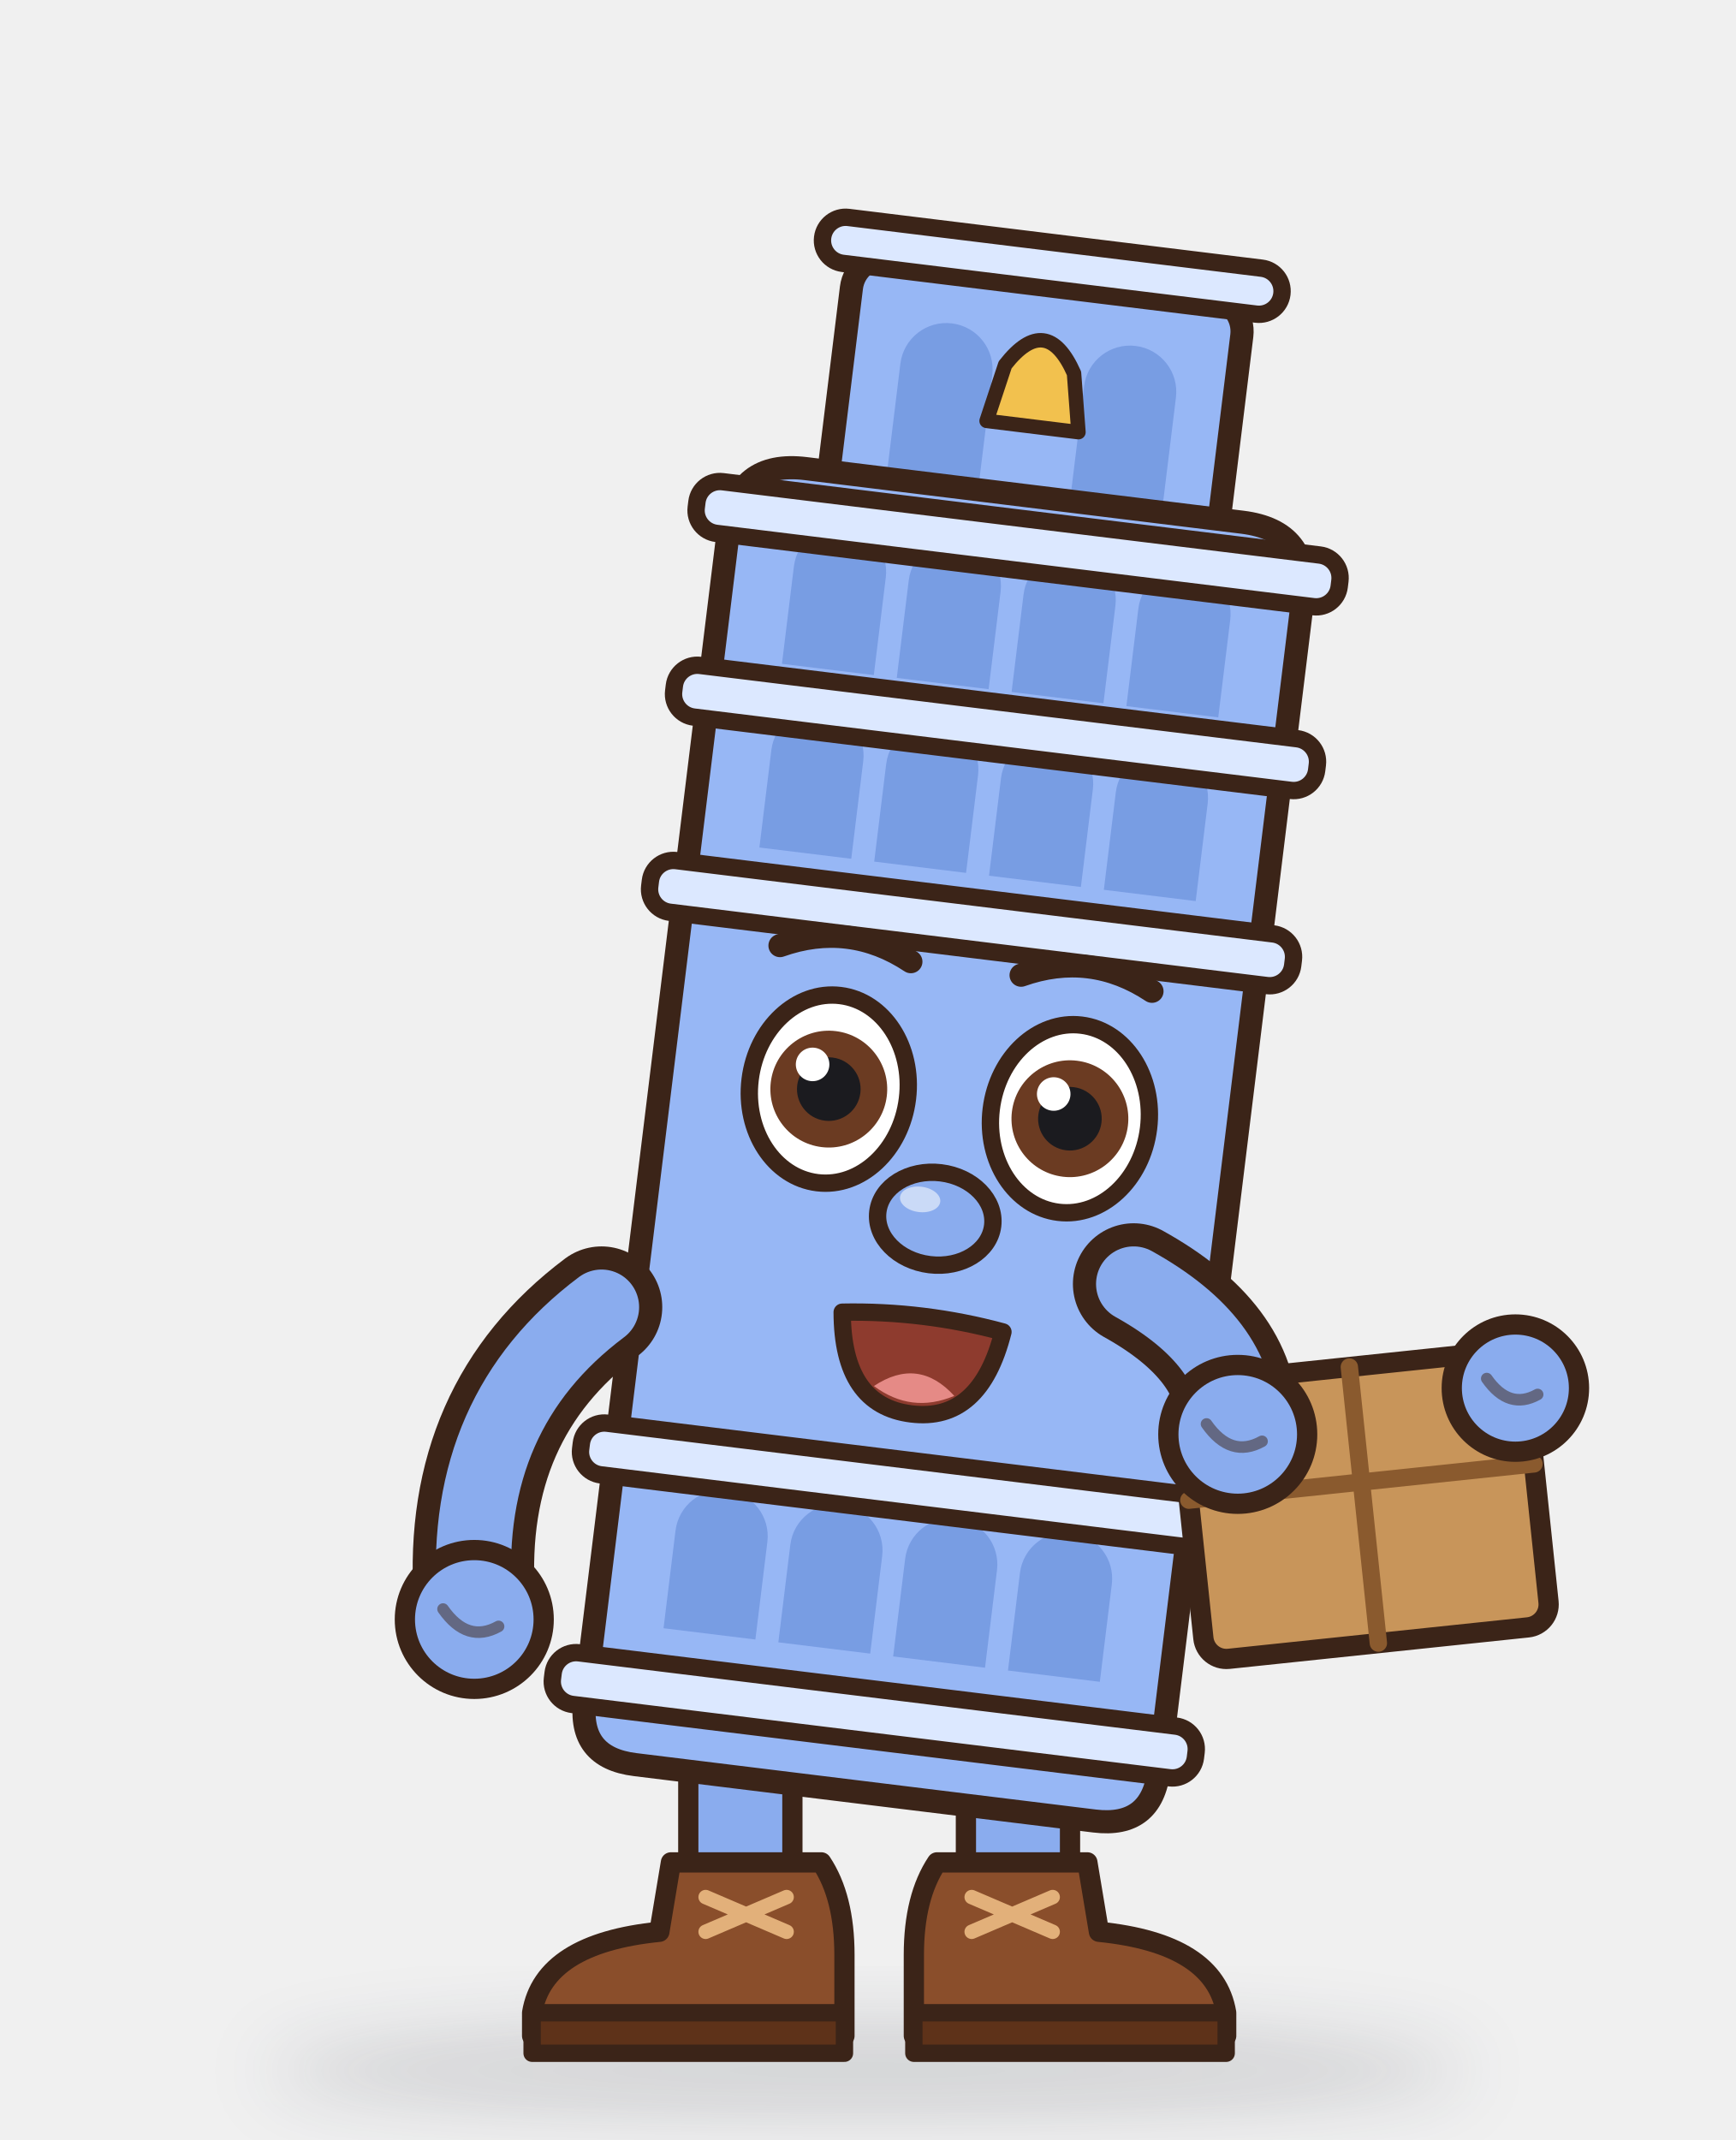
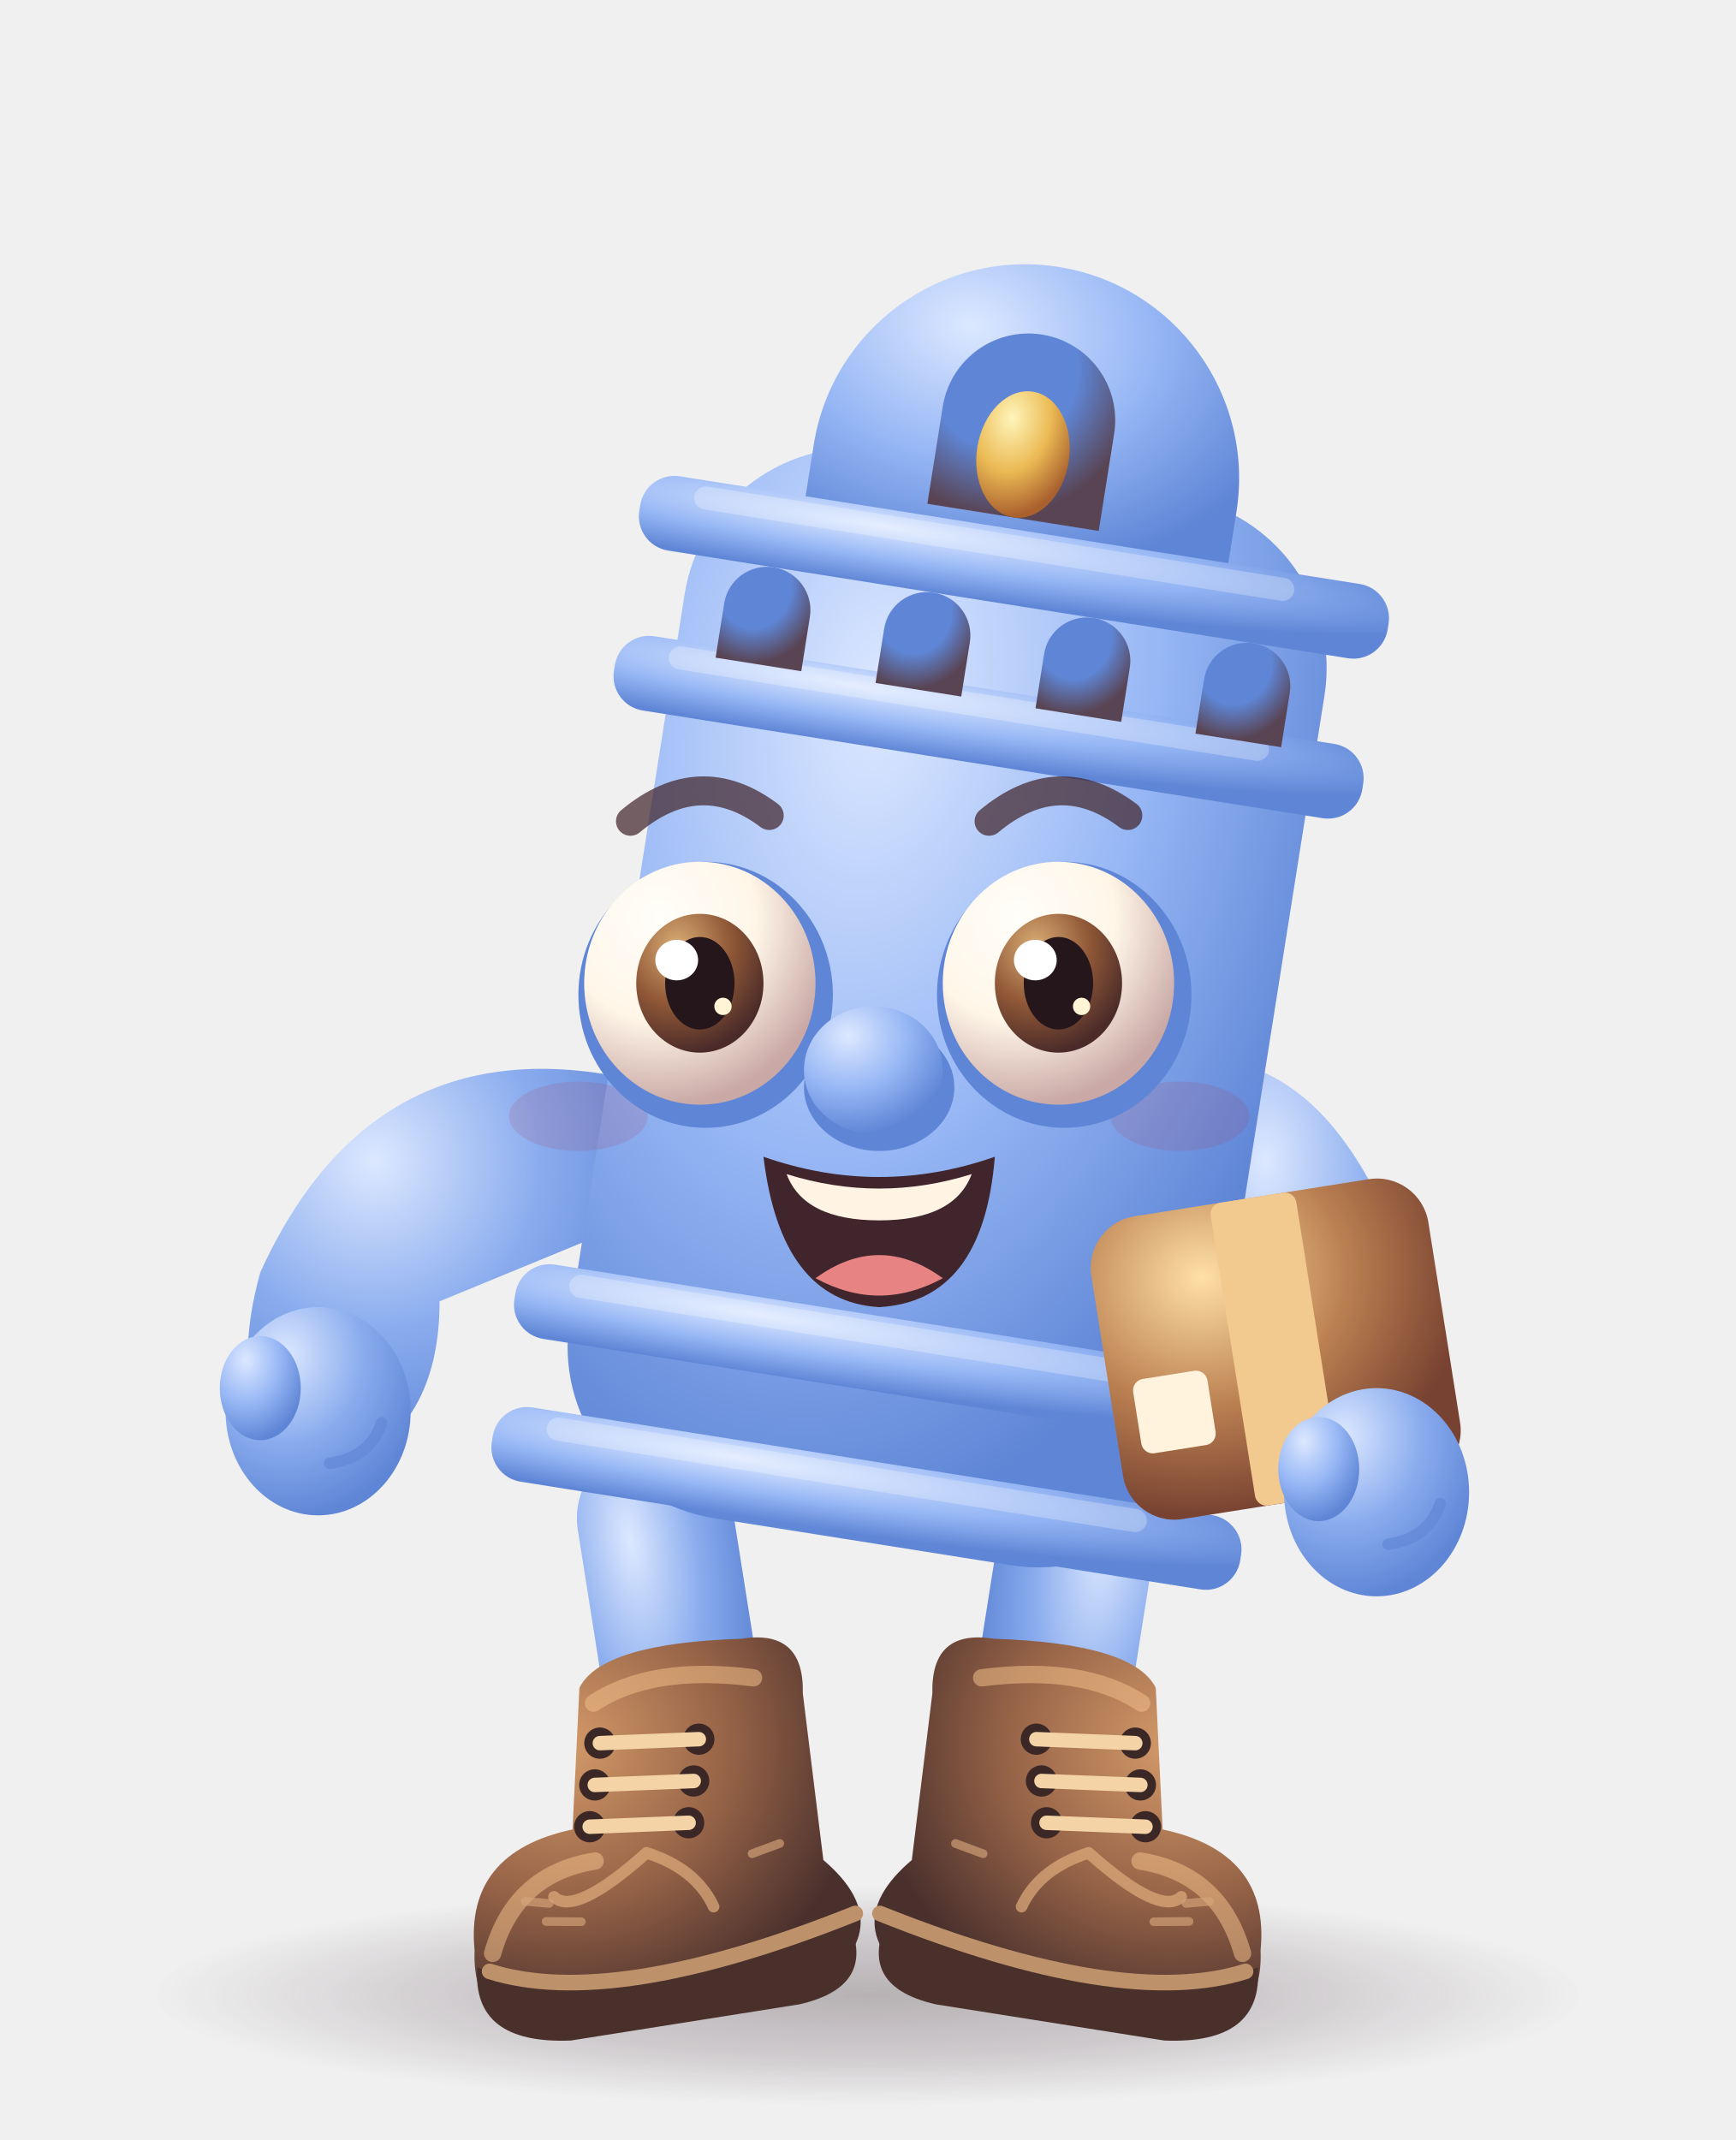
<svg xmlns="http://www.w3.org/2000/svg" width="600" height="740" viewBox="0 0 300 370" role="img" aria-label="Pisa, the orders mascot">
  <defs>
-     <filter id="orderss" x="-50%" y="-50%" width="200%" height="200%">
-       <feGaussianBlur stdDeviation="6" />
-     </filter>
+     <radialGradient id="ordersclay" cx="32%" cy="23%" r="78%">
+       <stop offset="0" stop-color="#DCE8FF" />
+       <stop offset="0.54" stop-color="#97B7F5" />
+       <stop offset="1" stop-color="#5F86D6" />
+     </radialGradient>
+     <radialGradient id="ordersarm" cx="32%" cy="23%" r="78%">
+       <stop offset="0" stop-color="#DCE8FF" />
+       <stop offset="0.54" stop-color="#8AACEE" />
+       <stop offset="1" stop-color="#5F86D6" />
+     </radialGradient>
+     <radialGradient id="ordersrecess" cx="32%" cy="23%" r="78%">
+       <stop offset="0" stop-color="#5F86D6" />
+       <stop offset="0.54" stop-color="#5F86D6" />
+       <stop offset="1" stop-color="#594454" />
+     </radialGradient>
+     <radialGradient id="ordersboot" cx="32%" cy="23%" r="78%">
+       <stop offset="0" stop-color="#d39a69" />
+       <stop offset="0.54" stop-color="#966347" />
+       <stop offset="1" stop-color="#4a302d" />
+     </radialGradient>
+     <radialGradient id="orderswood" cx="32%" cy="23%" r="78%">
+       <stop offset="0" stop-color="#ffe0a6" />
+       <stop offset="0.54" stop-color="#bb8051" />
+       <stop offset="1" stop-color="#774231" />
+     </radialGradient>
+     <radialGradient id="ordersgold" cx="32%" cy="23%" r="78%">
+       <stop offset="0" stop-color="#fff5bb" />
+       <stop offset="0.54" stop-color="#ebba54" />
+       <stop offset="1" stop-color="#aa612e" />
+     </radialGradient>
+     <radialGradient id="ordersred" cx="32%" cy="23%" r="78%">
+       <stop offset="0" stop-color="#ffb3a4" />
+       <stop offset="0.54" stop-color="#e47065" />
+       <stop offset="1" stop-color="#a53247" />
+     </radialGradient>
+     <radialGradient id="orderswhite" cx="32%" cy="23%" r="78%">
+       <stop offset="0" stop-color="#fffef9" />
+       <stop offset="0.54" stop-color="#fff6e8" />
+       <stop offset="1" stop-color="#c9a8a5" />
+     </radialGradient>
+     <radialGradient id="ordersiris" cx="32%" cy="23%" r="78%">
+       <stop offset="0" stop-color="#d9ab73" />
+       <stop offset="0.54" stop-color="#905837" />
+       <stop offset="1" stop-color="#4b2b29" />
+     </radialGradient>
+     <radialGradient id="ordersfloor">
+       <stop stop-color="#38252e" stop-opacity=".31" />
+       <stop offset=".55" stop-color="#483442" stop-opacity=".2" />
+       <stop offset="1" stop-color="#483442" stop-opacity="0" />
+     </radialGradient>
  </defs>
-   <ellipse cx="150" cy="358" rx="104" ry="9" fill="#1B2430" opacity=".14" filter="url(#orderss)" />
-   <rect x="119" y="300" width="18" height="30" rx="6" fill="#8AACEE" stroke="#3B2418" stroke-width="3.5" />
-   <rect x="167" y="300" width="18" height="30" rx="6" fill="#8AACEE" stroke="#3B2418" stroke-width="3.5" />
-   <path d="M142 322 L116 322 L114 334 Q94 336 92 348 L92 352 L146 352 L146 338 Q146 328 142 322 Z" fill="#8A4E2B" stroke="#3B2418" stroke-width="3.5" stroke-linejoin="round" />
-   <path d="M146 348 L92 348 L92 355 L146 355 Z" fill="#5E3219" stroke="#3B2418" stroke-width="3" stroke-linejoin="round" />
-   <path d="M136 328 L122 334 M122 328 L136 334" fill="none" stroke="#E2B07A" stroke-width="2.5" stroke-linecap="round" stroke-linejoin="round" />
-   <path d="M162 322 L188 322 L190 334 Q210 336 212 348 L212 352 L158 352 L158 338 Q158 328 162 322 Z" fill="#8A4E2B" stroke="#3B2418" stroke-width="3.5" stroke-linejoin="round" />
-   <path d="M158 348 L212 348 L212 355 L158 355 Z" fill="#5E3219" stroke="#3B2418" stroke-width="3" stroke-linejoin="round" />
-   <path d="M168 328 L182 334 M182 328 L168 334" fill="none" stroke="#E2B07A" stroke-width="2.5" stroke-linecap="round" stroke-linejoin="round" />
-   <g transform="rotate(7 150 306)">
-     <rect x="116" y="46" width="68" height="42" rx="6" fill="#97B7F5" stroke="#3B2418" stroke-width="4" />
-     <path d="M126 84 L126 64 A8 8 0 0 1 142 64 L142 84 Z M158 84 L158 64 A8 8 0 0 1 174 64 L174 84 Z" fill="#5F86D6" opacity="0.55" />
-     <path d="M144 62 Q150 52 156 62 L158 72 L142 72 Z" fill="#F2C14E" stroke="#3B2418" stroke-width="2.5" stroke-linejoin="round" />
-     <rect x="110" y="40" width="80" height="8" rx="4" fill="#DCE8FF" stroke="#3B2418" stroke-width="3" />
-     <clipPath id="ordersc">
-       <path d="M100 300 L100 96 Q100 84 112 84 L188 84 Q200 84 200 96 L200 300 Q200 310 190 310 L110 310 Q100 310 100 300 Z" />
-     </clipPath>
-     <path d="M100 300 L100 96 Q100 84 112 84 L188 84 Q200 84 200 96 L200 300 Q200 310 190 310 L110 310 Q100 310 100 300 Z" fill="#97B7F5" />
-     <g clip-path="url(#ordersc)">
-       <path d="M200 0 L340 0 L340 370 L196 370 Q230 200 200 0 Z" fill="#5F86D6" opacity="0.32" />
-       <path d="M0 0 L104 0 Q76 160 100 370 L0 370 Z" fill="#DCE8FF" opacity="0.4" />
-       <path d="M112 118 L112 101 A8 8 0 0 1 128 101 L128 118 Z" fill="#5F86D6" opacity="0.55" />
-       <path d="M132 118 L132 101 A8 8 0 0 1 148 101 L148 118 Z" fill="#5F86D6" opacity="0.55" />
-       <path d="M152 118 L152 101 A8 8 0 0 1 168 101 L168 118 Z" fill="#5F86D6" opacity="0.55" />
-       <path d="M172 118 L172 101 A8 8 0 0 1 188 101 L188 118 Z" fill="#5F86D6" opacity="0.55" />
-       <path d="M112 150 L112 133 A8 8 0 0 1 128 133 L128 150 Z" fill="#5F86D6" opacity="0.55" />
-       <path d="M132 150 L132 133 A8 8 0 0 1 148 133 L148 150 Z" fill="#5F86D6" opacity="0.55" />
-       <path d="M152 150 L152 133 A8 8 0 0 1 168 133 L168 150 Z" fill="#5F86D6" opacity="0.55" />
-       <path d="M172 150 L172 133 A8 8 0 0 1 188 133 L188 150 Z" fill="#5F86D6" opacity="0.55" />
-       <path d="M112 286 L112 269 A8 8 0 0 1 128 269 L128 286 Z" fill="#5F86D6" opacity="0.55" />
-       <path d="M132 286 L132 269 A8 8 0 0 1 148 269 L148 286 Z" fill="#5F86D6" opacity="0.55" />
-       <path d="M152 286 L152 269 A8 8 0 0 1 168 269 L168 286 Z" fill="#5F86D6" opacity="0.55" />
-       <path d="M172 286 L172 269 A8 8 0 0 1 188 269 L188 286 Z" fill="#5F86D6" opacity="0.55" />
+   <ellipse cx="150" cy="345" rx="123" ry="19" fill="url(#ordersfloor)" />
+   <g transform="translate(119 302) rotate(-9) scale(1 1)">
+     <rect x="-13" y="-53" width="27" height="71" rx="13" fill="url(#ordersarm)" />
+     <path d="M-17-13Q-12-20 12-17Q23-17 21-6L20 23Q32 37 14 45H-27Q-45 44-42 29Q-41 12-22 11Z" fill="url(#ordersboot)" />
+     <path d="M-42 32Q-24 42 22 32Q27 46 12 47H-28Q-45 45-42 32Z" fill="#49302b" />
+     <path d="M-40 33Q-20 43 24 33" fill="none" stroke="#bd9169" stroke-width="2.7" stroke-linecap="round" stroke-linejoin="round" />
+     <path d="M-39 30Q-33 17-19 17M-15-10Q-4-15 13-10" fill="none" stroke="#f1bd89" stroke-width="3" opacity="0.55" stroke-linecap="round" stroke-linejoin="round" />
+     <ellipse cx="-15" cy="-3" rx="2.7" ry="2.7" fill="#3b2826" />
+     <ellipse cx="2" cy="-1" rx="2.7" ry="2.7" fill="#3b2826" />
+     <path d="M-15 -3l17 2" fill="none" stroke="#f4d3a6" stroke-width="2.5" stroke-linecap="round" stroke-linejoin="round" />
+     <ellipse cx="-17" cy="4" rx="2.7" ry="2.7" fill="#3b2826" />
+     <ellipse cx="0" cy="6" rx="2.7" ry="2.7" fill="#3b2826" />
+     <path d="M-17 4l17 2" fill="none" stroke="#f4d3a6" stroke-width="2.5" stroke-linecap="round" stroke-linejoin="round" />
+     <ellipse cx="-19" cy="11" rx="2.7" ry="2.7" fill="#3b2826" />
+     <ellipse cx="-2" cy="13" rx="2.7" ry="2.7" fill="#3b2826" />
+     <path d="M-19 11l17 2" fill="none" stroke="#f4d3a6" stroke-width="2.5" stroke-linecap="round" stroke-linejoin="round" />
+     <path d="M-10 17q-14 9-17 5M-10 17q8 4 10 11" fill="none" stroke="#dfad7d" stroke-width="2" opacity="0.7" stroke-linecap="round" stroke-linejoin="round" />
+     <path d="M-29 26l6 1m-9-5l4 1m36-3l5-1" fill="none" stroke="#d5a47a" stroke-width="1.5" opacity="0.65" stroke-linecap="round" stroke-linejoin="round" />
+   </g>
+   <g transform="translate(181 302) rotate(9) scale(-1 1)">
+     <rect x="-13" y="-53" width="27" height="71" rx="13" fill="url(#ordersarm)" />
+     <path d="M-17-13Q-12-20 12-17Q23-17 21-6L20 23Q32 37 14 45H-27Q-45 44-42 29Q-41 12-22 11Z" fill="url(#ordersboot)" />
+     <path d="M-42 32Q-24 42 22 32Q27 46 12 47H-28Q-45 45-42 32Z" fill="#49302b" />
+     <path d="M-40 33Q-20 43 24 33" fill="none" stroke="#bd9169" stroke-width="2.7" stroke-linecap="round" stroke-linejoin="round" />
+     <path d="M-39 30Q-33 17-19 17M-15-10Q-4-15 13-10" fill="none" stroke="#f1bd89" stroke-width="3" opacity="0.55" stroke-linecap="round" stroke-linejoin="round" />
+     <ellipse cx="-15" cy="-3" rx="2.7" ry="2.7" fill="#3b2826" />
+     <ellipse cx="2" cy="-1" rx="2.7" ry="2.7" fill="#3b2826" />
+     <path d="M-15 -3l17 2" fill="none" stroke="#f4d3a6" stroke-width="2.5" stroke-linecap="round" stroke-linejoin="round" />
+     <ellipse cx="-17" cy="4" rx="2.7" ry="2.7" fill="#3b2826" />
+     <ellipse cx="0" cy="6" rx="2.7" ry="2.7" fill="#3b2826" />
+     <path d="M-17 4l17 2" fill="none" stroke="#f4d3a6" stroke-width="2.5" stroke-linecap="round" stroke-linejoin="round" />
+     <ellipse cx="-19" cy="11" rx="2.7" ry="2.7" fill="#3b2826" />
+     <ellipse cx="-2" cy="13" rx="2.7" ry="2.7" fill="#3b2826" />
+     <path d="M-19 11l17 2" fill="none" stroke="#f4d3a6" stroke-width="2.5" stroke-linecap="round" stroke-linejoin="round" />
+     <path d="M-10 17q-14 9-17 5M-10 17q8 4 10 11" fill="none" stroke="#dfad7d" stroke-width="2" opacity="0.7" stroke-linecap="round" stroke-linejoin="round" />
+     <path d="M-29 26l6 1m-9-5l4 1m36-3l5-1" fill="none" stroke="#d5a47a" stroke-width="1.5" opacity="0.65" stroke-linecap="round" stroke-linejoin="round" />
+   </g>
+   <path d="M111 187Q65 176 45 220Q37 249 59 254Q76 247 76 225L110 211Z" fill="url(#ordersarm)" />
+   <path d="M207 183Q238 183 250 245L232 260Q219 209 204 222Z" fill="url(#ordersarm)" />
+   <g transform="rotate(9 147 248)">
+     <rect x="96" y="79" width="112" height="187" rx="30" fill="url(#ordersclay)" />
+     <path d="M114 97v-17a37 37 0 0 1 74 0v17Z" fill="url(#ordersclay)" />
+     <path d="M135 87v-17a15 15 0 0 1 30 0v17Z" fill="url(#ordersrecess)" />
+     <ellipse cx="150" cy="76" rx="8" ry="11" fill="url(#ordersgold)" />
+     <rect x="86" y="89" width="131" height="13" rx="6" fill="url(#ordersclay)" />
+     <path d="M97 92H198" fill="none" stroke="white" stroke-width="4" opacity="0.26" stroke-linecap="round" stroke-linejoin="round" />
+     <rect x="86" y="117" width="131" height="13" rx="6" fill="url(#ordersclay)" />
+     <path d="M97 120H198" fill="none" stroke="white" stroke-width="4" opacity="0.26" stroke-linecap="round" stroke-linejoin="round" />
+     <rect x="86" y="227" width="131" height="13" rx="6" fill="url(#ordersclay)" />
+     <path d="M97 230H198" fill="none" stroke="white" stroke-width="4" opacity="0.26" stroke-linecap="round" stroke-linejoin="round" />
+     <rect x="86" y="252" width="131" height="13" rx="6" fill="url(#ordersclay)" />
+     <path d="M97 255H198" fill="none" stroke="white" stroke-width="4" opacity="0.26" stroke-linecap="round" stroke-linejoin="round" />
+     <path d="M103 119v-9.5a7.5 7.5 0 0 1 15 0v9.5Z" fill="url(#ordersrecess)" />
+     <path d="M131 119v-9.5a7.5 7.5 0 0 1 15 0v9.5Z" fill="url(#ordersrecess)" />
+     <path d="M159 119v-9.5a7.5 7.5 0 0 1 15 0v9.5Z" fill="url(#ordersrecess)" />
+     <path d="M187 119v-9.5a7.5 7.5 0 0 1 15 0v9.5Z" fill="url(#ordersrecess)" />
+   </g>
+   <ellipse cx="55" cy="244" rx="16" ry="18" fill="url(#ordersarm)" />
+   <ellipse cx="45" cy="240" rx="7" ry="9" fill="url(#ordersclay)" />
+   <path d="M57 253q7 -1 9 -7" fill="none" stroke="#5F86D6" stroke-width="2" opacity="0.65" stroke-linecap="round" stroke-linejoin="round" />
+   <g transform="translate(152 170)">
+     <ellipse cx="-52" cy="23" rx="12" ry="6" fill="#a63655" opacity=".15" />
+     <ellipse cx="52" cy="23" rx="12" ry="6" fill="#a63655" opacity=".15" />
+     <g class="sm-blink">
+       <g transform="translate(-31 0)">
+         <path d="M-12 -28Q0 -38 12 -29" fill="none" stroke="#41252C" stroke-width="5" opacity="0.72" stroke-linecap="round" stroke-linejoin="round" />
+         <ellipse cx="1" cy="2" rx="22" ry="23" fill="#5F86D6" />
+         <ellipse cx="0" cy="0" rx="20" ry="21" fill="url(#orderswhite)" />
+         <ellipse cx="0" cy="0" rx="11" ry="12" fill="url(#ordersiris)" />
+         <ellipse cx="0" cy="0" rx="6" ry="8" fill="#25161c" />
+         <ellipse cx="-4" cy="-4" rx="3.7" ry="3.5" fill="white" />
+         <ellipse cx="4" cy="4" rx="1.5" ry="1.5" fill="#fff4d5" />
+       </g>
+       <g transform="translate(31 0)">
+         <path d="M-12 -28Q0 -38 12 -29" fill="none" stroke="#41252C" stroke-width="5" opacity="0.72" stroke-linecap="round" stroke-linejoin="round" />
+         <ellipse cx="1" cy="2" rx="22" ry="23" fill="#5F86D6" />
+         <ellipse cx="0" cy="0" rx="20" ry="21" fill="url(#orderswhite)" />
+         <ellipse cx="0" cy="0" rx="11" ry="12" fill="url(#ordersiris)" />
+         <ellipse cx="0" cy="0" rx="6" ry="8" fill="#25161c" />
+         <ellipse cx="-4" cy="-4" rx="3.7" ry="3.5" fill="white" />
+         <ellipse cx="4" cy="4" rx="1.5" ry="1.5" fill="#fff4d5" />
+       </g>
    </g>
-     <path d="M100 300 L100 96 Q100 84 112 84 L188 84 Q200 84 200 96 L200 300 Q200 310 190 310 L110 310 Q100 310 100 300 Z" fill="none" stroke="#3B2418" stroke-width="4" stroke-linecap="round" stroke-linejoin="round" />
-     <rect x="94" y="88" width="112" height="9" rx="4" fill="#DCE8FF" stroke="#3B2418" stroke-width="3" />
-     <rect x="94" y="120" width="112" height="9" rx="4" fill="#DCE8FF" stroke="#3B2418" stroke-width="3" />
-     <rect x="94" y="154" width="112" height="9" rx="4" fill="#DCE8FF" stroke="#3B2418" stroke-width="3" />
-     <rect x="94" y="252" width="112" height="9" rx="4" fill="#DCE8FF" stroke="#3B2418" stroke-width="3" />
-     <rect x="94" y="292" width="112" height="9" rx="4" fill="#DCE8FF" stroke="#3B2418" stroke-width="3" />
-     <ellipse cx="150" cy="210" rx="10" ry="8" fill="#8AACEE" stroke="#3B2418" stroke-width="3" />
-     <ellipse cx="147" cy="207" rx="3.5" ry="2.2" fill="#fff" opacity=".55" />
-     <g class="sm-blink">
-       <ellipse cx="129" cy="190" rx="13.7" ry="16.3" fill="#fff" stroke="#3B2418" stroke-width="3" />
-       <circle cx="129" cy="190" r="10.1" fill="#6B3B22" />
-       <circle cx="129" cy="190" r="5.5" fill="#1B1B1F" />
-       <circle cx="125.7" cy="186.1" r="2.9" fill="#fff" />
-       <ellipse cx="171" cy="190" rx="13.7" ry="16.3" fill="#fff" stroke="#3B2418" stroke-width="3" />
-       <circle cx="171" cy="190" r="10.1" fill="#6B3B22" />
-       <circle cx="171" cy="190" r="5.5" fill="#1B1B1F" />
-       <circle cx="167.7" cy="186.1" r="2.9" fill="#fff" />
-     </g>
-     <path d="M117.6 166.4 Q129 160.7 140.4 166.4 M182.4 166.4 Q171 160.7 159.6 166.4" fill="none" stroke="#3B2418" stroke-width="4" stroke-linecap="round" />
-     <path d="M136 228 Q150 226 164 228 Q162 244 150 244 Q138 244 136 228 Z" fill="#8E3B2E" stroke="#3B2418" stroke-width="3" stroke-linejoin="round" />
-     <path d="M143 240 Q150 234 157 240 Q150 244 143 240 Z" fill="#E58A86" />
+     <ellipse cx="0" cy="18" rx="13" ry="11" fill="#5F86D6" />
+     <ellipse cx="-1" cy="15" rx="12" ry="11" fill="url(#ordersclay)" />
+     <path d="M-20 30Q0 37 20 30Q18 55 0 56Q-17 55-20 30Z" fill="#41252C" />
+     <path d="M-16 33Q0 38 16 33Q13 41 0 41Q-13 41-16 33Z" fill="#fff4e4" />
+     <path d="M-11 51Q0 43 11 51Q0 57-11 51Z" fill="#e78383" />
  </g>
-   <path d="M104 226 Q80 244 82 276" fill="none" stroke="#3B2418" stroke-width="21" stroke-linecap="round" stroke-linejoin="round" />
-   <path d="M104 226 Q80 244 82 276" fill="none" stroke="#8AACEE" stroke-width="13" stroke-linecap="round" stroke-linejoin="round" />
-   <circle cx="82" cy="280" r="12" fill="#8AACEE" stroke="#3B2418" stroke-width="3.5" />
-   <path d="M76.6 278.2 Q80.8 284.2 86.2 281.2" fill="none" stroke="#3B2418" stroke-width="2" stroke-linecap="round" opacity=".5" />
-   <g transform="rotate(-6 238 262)">
-     <rect x="206" y="236" width="60" height="48" rx="4" fill="#C8955A" stroke="#3B2418" stroke-width="3.5" />
-     <path d="M206 256 L266 256 M236 236 L236 284" fill="none" stroke="#8A5A2E" stroke-width="3" stroke-linecap="round" stroke-linejoin="round" />
+   <g transform="rotate(-9 219 233)">
+     <rect x="191" y="207" width="59" height="53" rx="9" fill="url(#orderswood)" />
+     <rect x="213" y="207" width="15" height="53" rx="2" fill="#f2c98e" />
+     <rect x="195" y="235" width="13" height="13" rx="2" fill="#fff3dd" />
  </g>
-   <path d="M196 222 Q214 232 214 246" fill="none" stroke="#3B2418" stroke-width="21" stroke-linecap="round" stroke-linejoin="round" />
-   <path d="M196 222 Q214 232 214 246" fill="none" stroke="#8AACEE" stroke-width="13" stroke-linecap="round" stroke-linejoin="round" />
-   <circle cx="214" cy="248" r="12" fill="#8AACEE" stroke="#3B2418" stroke-width="3.5" />
-   <path d="M208.6 246.2 Q212.8 252.2 218.2 249.2" fill="none" stroke="#3B2418" stroke-width="2" stroke-linecap="round" opacity=".5" />
-   <circle cx="262" cy="240" r="11" fill="#8AACEE" stroke="#3B2418" stroke-width="3.5" />
-   <path d="M257.05 238.35 Q260.9 243.85 265.85 241.1" fill="none" stroke="#3B2418" stroke-width="2" stroke-linecap="round" opacity=".5" />
+   <ellipse cx="238" cy="258" rx="16" ry="18" fill="url(#ordersarm)" />
+   <ellipse cx="228" cy="254" rx="7" ry="9" fill="url(#ordersclay)" />
+   <path d="M240 267q7 -1 9 -7" fill="none" stroke="#5F86D6" stroke-width="2" opacity="0.65" stroke-linecap="round" stroke-linejoin="round" />
</svg>
